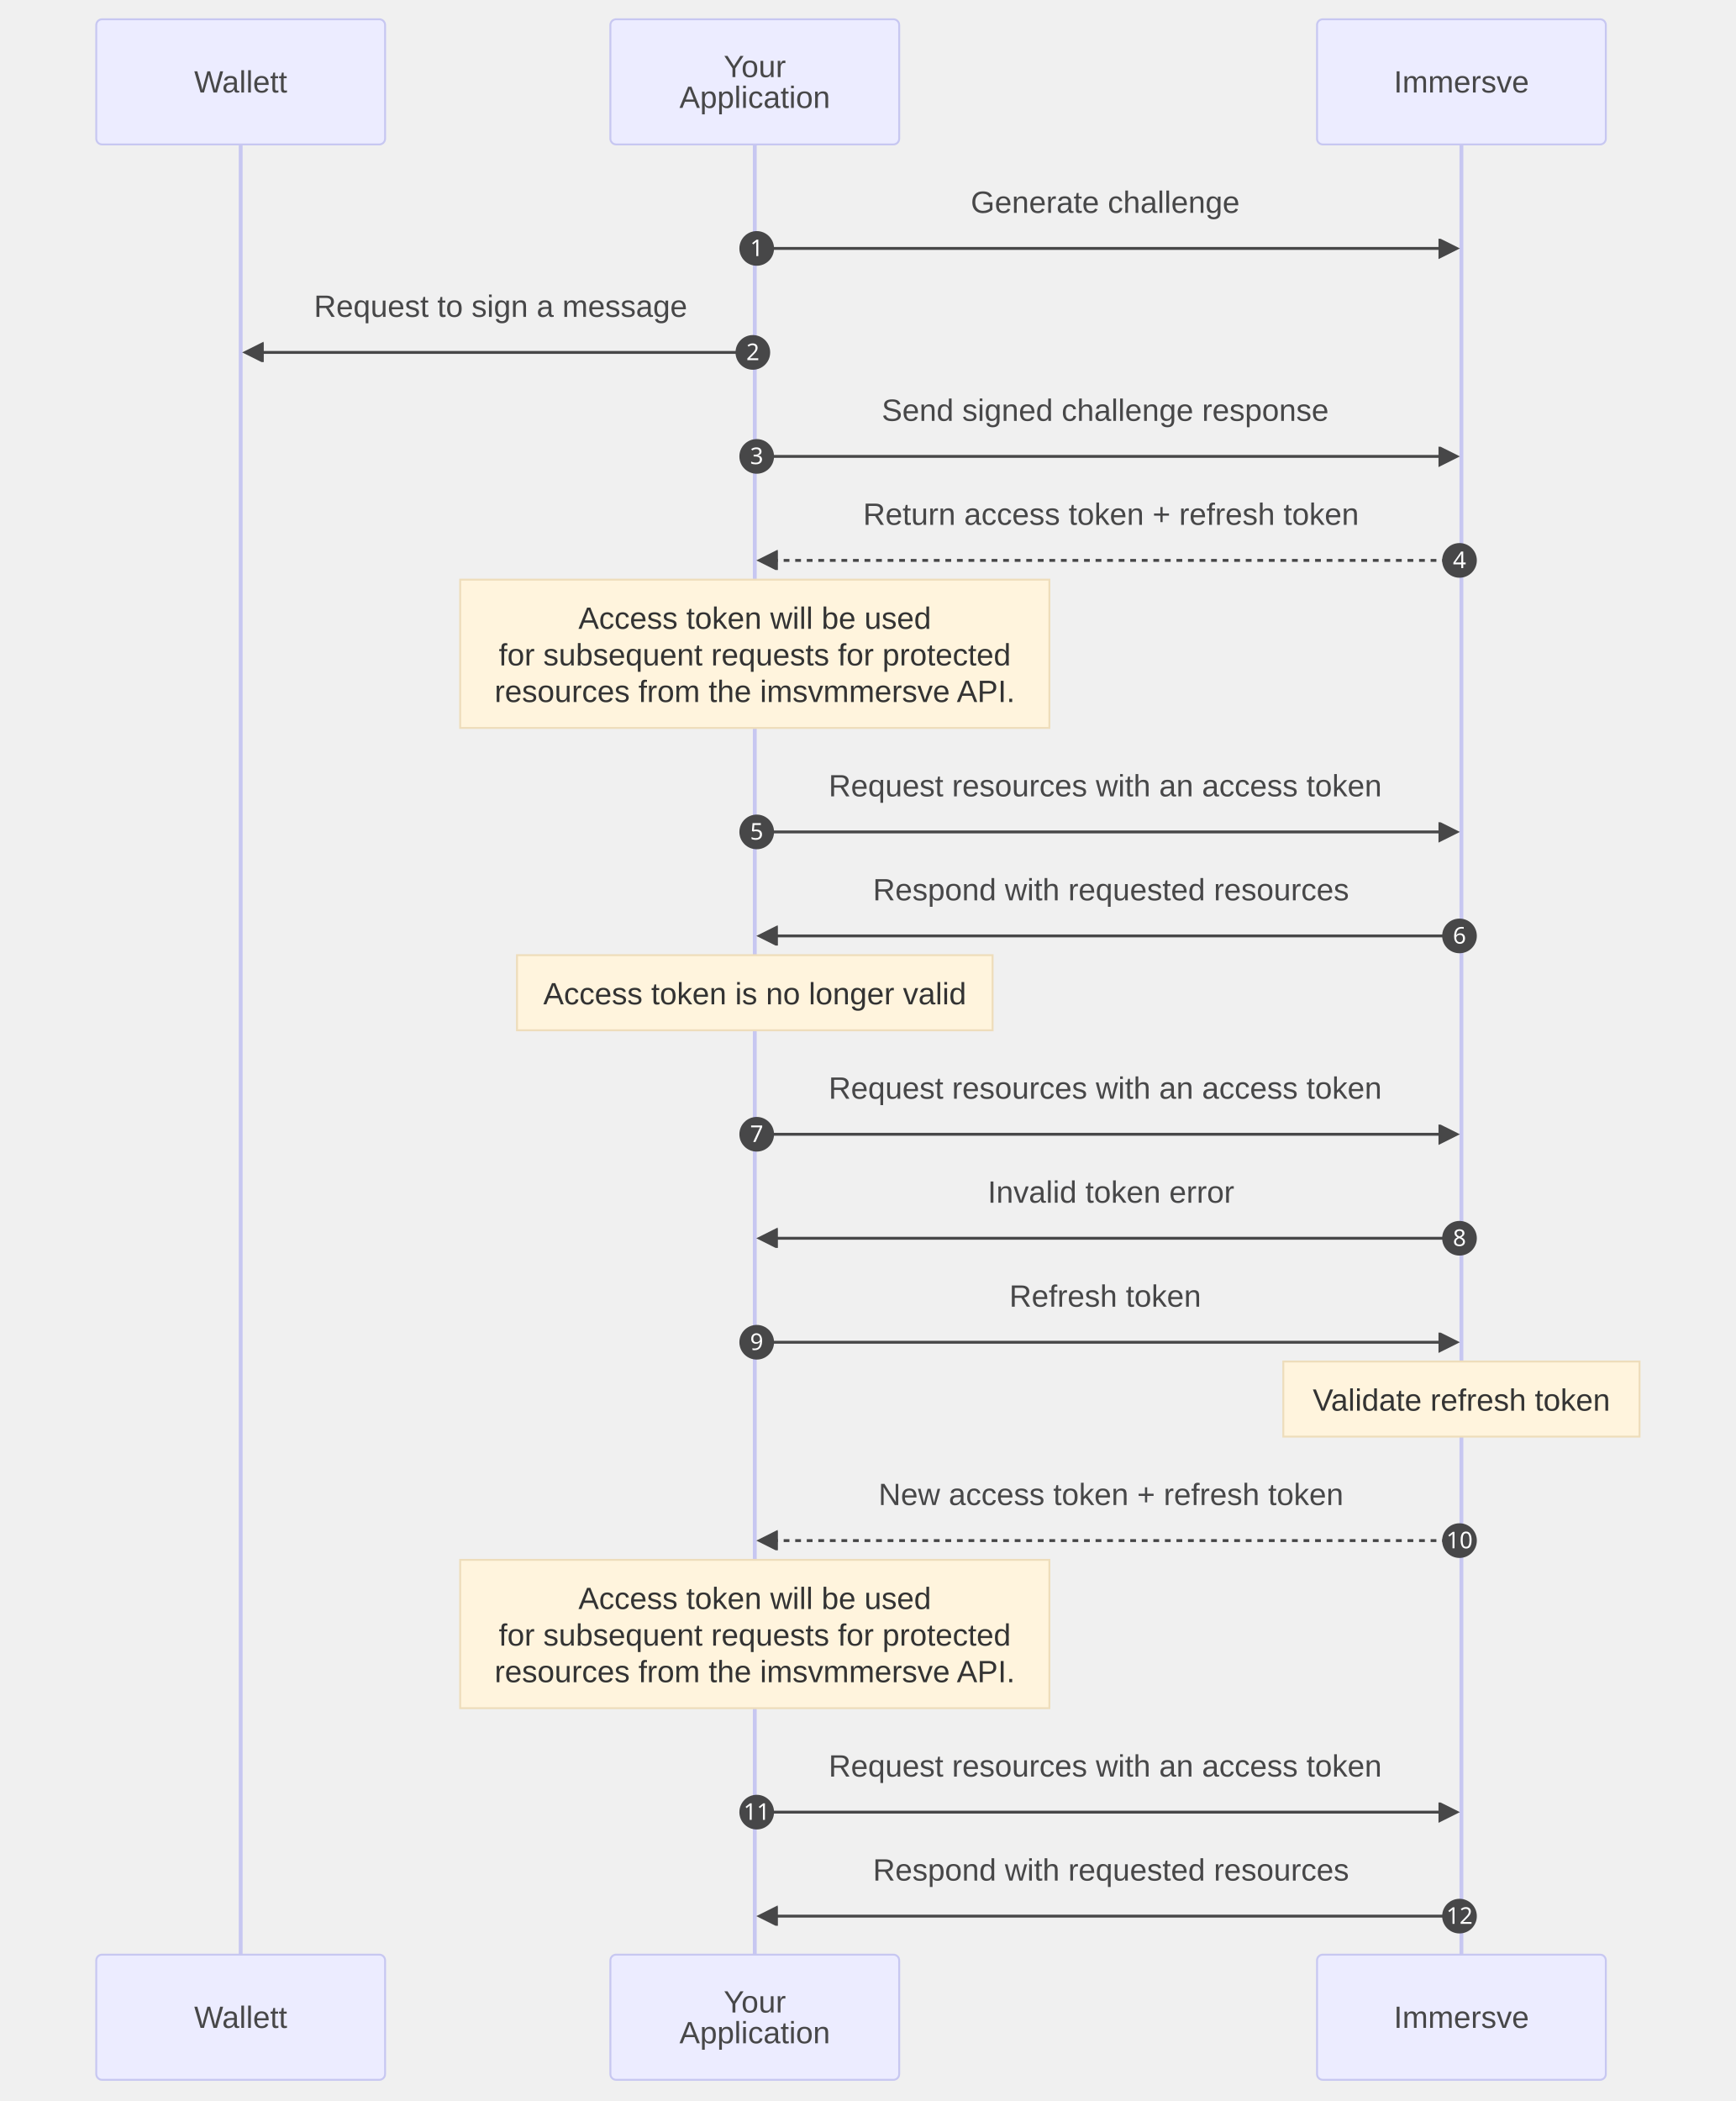
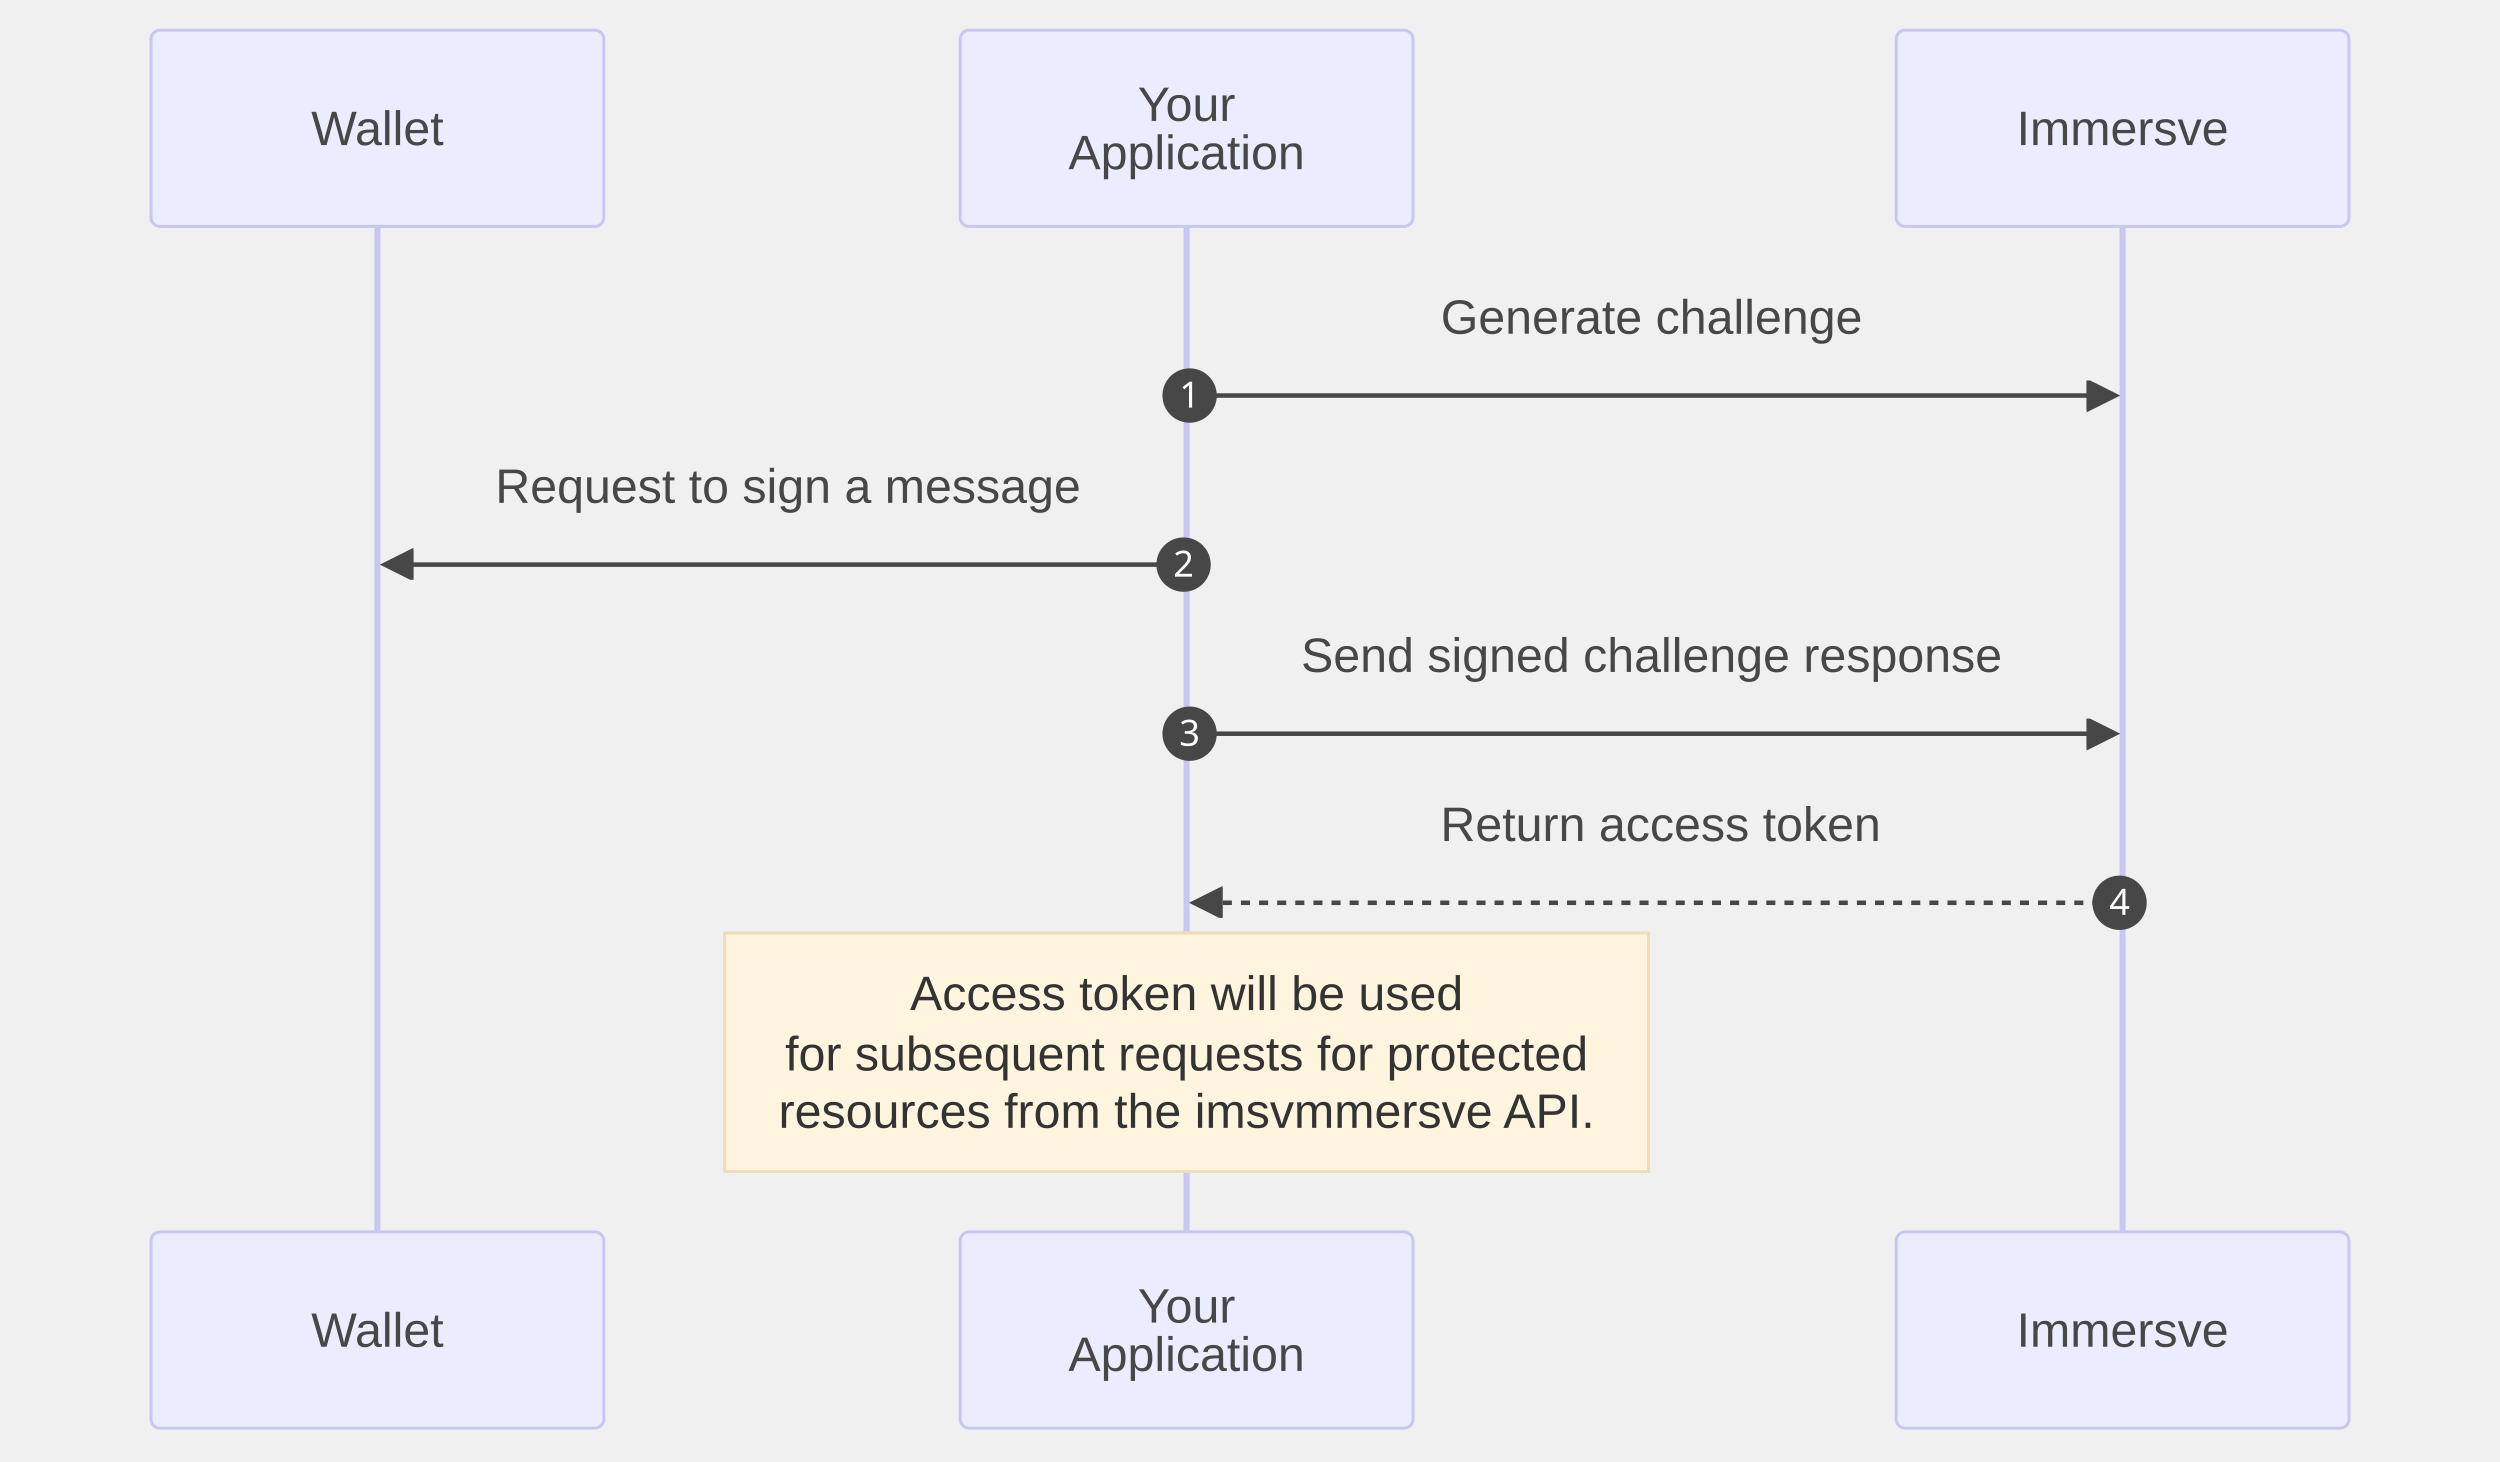
- <svg xmlns="http://www.w3.org/2000/svg" viewBox="-50 -10 901.5 1091" style="max-width: 901.5px;" width="100%" id="mermaid-svg">
+ <svg xmlns="http://www.w3.org/2000/svg" viewBox="-50 -10 828 484" style="max-width: 828px;" width="100%" id="mermaid-svg">
  <g>
-     <rect class="actor actor-bottom" ry="3" rx="3" height="65" width="150" stroke="#666" fill="#eaeaea" y="1005" x="634" />
-     <text style="text-anchor: middle; font-size: 16px; font-weight: 400;" class="actor" alignment-baseline="central" dominant-baseline="central" y="1037.5" x="709">
-       <tspan dy="0" x="709">Immersve</tspan>
+     <rect class="actor" ry="3" rx="3" height="65" width="150" stroke="#666" fill="#eaeaea" y="398" x="578" />
+     <text class="actor" alignment-baseline="central" dominant-baseline="central" style="text-anchor: middle; font-size: 16px; font-weight: 400;" y="430.5" x="653">
+       <tspan dy="0" x="653">Immersve</tspan>
    </text>
  </g>
  <g>
-     <rect class="actor actor-bottom" ry="3" rx="3" height="65" width="150" stroke="#666" fill="#eaeaea" y="1005" x="267" />
-     <text style="text-anchor: middle; font-size: 16px; font-weight: 400;" class="actor" alignment-baseline="central" dominant-baseline="central" y="1037.5" x="342">
-       <tspan dy="-8" x="342">Your</tspan>
+     <rect class="actor" ry="3" rx="3" height="65" width="150" stroke="#666" fill="#eaeaea" y="398" x="268" />
+     <text class="actor" alignment-baseline="central" dominant-baseline="central" style="text-anchor: middle; font-size: 16px; font-weight: 400;" y="430.5" x="343">
+       <tspan dy="-8" x="343">Your</tspan>
    </text>
-     <text style="text-anchor: middle; font-size: 16px; font-weight: 400;" class="actor" alignment-baseline="central" dominant-baseline="central" y="1037.5" x="342">
-       <tspan dy="8" x="342">Application</tspan>
+     <text class="actor" alignment-baseline="central" dominant-baseline="central" style="text-anchor: middle; font-size: 16px; font-weight: 400;" y="430.5" x="343">
+       <tspan dy="8" x="343">Application</tspan>
    </text>
  </g>
  <g>
-     <rect class="actor actor-bottom" ry="3" rx="3" height="65" width="150" stroke="#666" fill="#eaeaea" y="1005" x="0" />
-     <text style="text-anchor: middle; font-size: 16px; font-weight: 400;" class="actor" alignment-baseline="central" dominant-baseline="central" y="1037.5" x="75">
-       <tspan dy="0" x="75">Wallett</tspan>
+     <rect class="actor" ry="3" rx="3" height="65" width="150" stroke="#666" fill="#eaeaea" y="398" x="0" />
+     <text class="actor" alignment-baseline="central" dominant-baseline="central" style="text-anchor: middle; font-size: 16px; font-weight: 400;" y="430.5" x="75">
+       <tspan dy="0" x="75">Wallet</tspan>
    </text>
  </g>
  <g>
-     <line stroke="#999" stroke-width="0.5px" class="200" y2="1005" x2="709" y1="5" x1="709" id="actor20" />
-     <g id="root-20">
-       <rect class="actor actor-top" ry="3" rx="3" height="65" width="150" stroke="#666" fill="#eaeaea" y="0" x="634" />
-       <text style="text-anchor: middle; font-size: 16px; font-weight: 400;" class="actor" alignment-baseline="central" dominant-baseline="central" y="32.5" x="709">
-         <tspan dy="0" x="709">Immersve</tspan>
+     <line stroke="#999" stroke-width="0.5px" class="200" y2="398" x2="653" y1="5" x1="653" id="actor186" />
+     <g id="root-186">
+       <rect class="actor" ry="3" rx="3" height="65" width="150" stroke="#666" fill="#eaeaea" y="0" x="578" />
+       <text class="actor" alignment-baseline="central" dominant-baseline="central" style="text-anchor: middle; font-size: 16px; font-weight: 400;" y="32.5" x="653">
+         <tspan dy="0" x="653">Immersve</tspan>
      </text>
    </g>
  </g>
  <g>
-     <line stroke="#999" stroke-width="0.5px" class="200" y2="1005" x2="342" y1="5" x1="342" id="actor19" />
-     <g id="root-19">
-       <rect class="actor actor-top" ry="3" rx="3" height="65" width="150" stroke="#666" fill="#eaeaea" y="0" x="267" />
-       <text style="text-anchor: middle; font-size: 16px; font-weight: 400;" class="actor" alignment-baseline="central" dominant-baseline="central" y="32.5" x="342">
-         <tspan dy="-8" x="342">Your</tspan>
+     <line stroke="#999" stroke-width="0.5px" class="200" y2="398" x2="343" y1="5" x1="343" id="actor185" />
+     <g id="root-185">
+       <rect class="actor" ry="3" rx="3" height="65" width="150" stroke="#666" fill="#eaeaea" y="0" x="268" />
+       <text class="actor" alignment-baseline="central" dominant-baseline="central" style="text-anchor: middle; font-size: 16px; font-weight: 400;" y="32.5" x="343">
+         <tspan dy="-8" x="343">Your</tspan>
      </text>
-       <text style="text-anchor: middle; font-size: 16px; font-weight: 400;" class="actor" alignment-baseline="central" dominant-baseline="central" y="32.5" x="342">
-         <tspan dy="8" x="342">Application</tspan>
+       <text class="actor" alignment-baseline="central" dominant-baseline="central" style="text-anchor: middle; font-size: 16px; font-weight: 400;" y="32.5" x="343">
+         <tspan dy="8" x="343">Application</tspan>
      </text>
    </g>
  </g>
  <g>
-     <line stroke="#999" stroke-width="0.5px" class="200" y2="1005" x2="75" y1="5" x1="75" id="actor18" />
-     <g id="root-18">
-       <rect class="actor actor-top" ry="3" rx="3" height="65" width="150" stroke="#666" fill="#eaeaea" y="0" x="0" />
-       <text style="text-anchor: middle; font-size: 16px; font-weight: 400;" class="actor" alignment-baseline="central" dominant-baseline="central" y="32.5" x="75">
-         <tspan dy="0" x="75">Wallett</tspan>
+     <line stroke="#999" stroke-width="0.5px" class="200" y2="398" x2="75" y1="5" x1="75" id="actor184" />
+     <g id="root-184">
+       <rect class="actor" ry="3" rx="3" height="65" width="150" stroke="#666" fill="#eaeaea" y="0" x="0" />
+       <text class="actor" alignment-baseline="central" dominant-baseline="central" style="text-anchor: middle; font-size: 16px; font-weight: 400;" y="32.5" x="75">
+         <tspan dy="0" x="75">Wallet</tspan>
      </text>
    </g>
  </g>
  <style>#mermaid-svg{font-family:"trebuchet ms",verdana,arial,sans-serif;font-size:16px;fill:#474748;}#mermaid-svg .error-icon{fill:hsl(60, 100%, 100%);}#mermaid-svg .error-text{fill:#000000;stroke:#000000;}#mermaid-svg .edge-thickness-normal{stroke-width:2px;}#mermaid-svg .edge-thickness-thick{stroke-width:3.5px;}#mermaid-svg .edge-pattern-solid{stroke-dasharray:0;}#mermaid-svg .edge-pattern-dashed{stroke-dasharray:3;}#mermaid-svg .edge-pattern-dotted{stroke-dasharray:2;}#mermaid-svg .marker{fill:#474748;stroke:#474748;}#mermaid-svg .marker.cross{stroke:#474748;}#mermaid-svg svg{font-family:"trebuchet ms",verdana,arial,sans-serif;font-size:16px;}#mermaid-svg .actor{stroke:hsl(240, 60%, 86.275%);fill:#ececff;}#mermaid-svg text.actor&gt;tspan{fill:#474748;stroke:none;}#mermaid-svg .actor-line{stroke:grey;}#mermaid-svg .messageLine0{stroke-width:1.5;stroke-dasharray:none;stroke:#474748;}#mermaid-svg .messageLine1{stroke-width:1.5;stroke-dasharray:2,2;stroke:#474748;}#mermaid-svg #arrowhead path{fill:#474748;stroke:#474748;}#mermaid-svg .sequenceNumber{fill:#fff;}#mermaid-svg #sequencenumber{fill:#474748;}#mermaid-svg #crosshead path{fill:#474748;stroke:#474748;}#mermaid-svg .messageText{fill:#474748;stroke:none;}#mermaid-svg .labelBox{stroke:hsl(240, 60%, 86.275%);fill:#ececff;}#mermaid-svg .labelText,#mermaid-svg .labelText&gt;tspan{fill:#474748;stroke:none;}#mermaid-svg .loopText,#mermaid-svg .loopText&gt;tspan{fill:#474748;stroke:none;}#mermaid-svg .loopLine{stroke-width:2px;stroke-dasharray:2,2;stroke:hsl(240, 60%, 86.275%);fill:hsl(240, 60%, 86.275%);}#mermaid-svg .note{stroke:hsl(40.588, 60%, 83.333%);fill:#fff4dd;}#mermaid-svg .noteText,#mermaid-svg .noteText&gt;tspan{fill:#333;stroke:none;}#mermaid-svg .activation0{fill:#eee;stroke:hsl(0, 0%, 83.333%);}#mermaid-svg .activation1{fill:#eee;stroke:hsl(0, 0%, 83.333%);}#mermaid-svg .activation2{fill:#eee;stroke:hsl(0, 0%, 83.333%);}#mermaid-svg .actorPopupMenu{position:absolute;}#mermaid-svg .actorPopupMenuPanel{position:absolute;fill:#ececff;box-shadow:0px 8px 16px 0px rgba(0,0,0,0.2);filter:drop-shadow(3px 5px 2px rgb(0 0 0 / 0.4));}#mermaid-svg .actor-man line{stroke:hsl(240, 60%, 86.275%);fill:#ececff;}#mermaid-svg .actor-man circle,#mermaid-svg line{stroke:hsl(240, 60%, 86.275%);fill:#ececff;stroke-width:2px;}#mermaid-svg :root{--mermaid-font-family:"trebuchet ms",verdana,arial,sans-serif;}</style>
  <g />
  <defs>
    <symbol height="24" width="24" id="computer">
      <path d="M2 2v13h20v-13h-20zm18 11h-16v-9h16v9zm-10.228 6l.466-1h3.524l.467 1h-4.457zm14.228 3h-24l2-6h2.104l-1.33 4h18.45l-1.297-4h2.073l2 6zm-5-10h-14v-7h14v7z" transform="scale(.5)" />
    </symbol>
  </defs>
  <defs>
    <symbol clip-rule="evenodd" fill-rule="evenodd" id="database">
      <path d="M12.258.001l.256.004.255.005.253.008.251.01.249.012.247.015.246.016.242.019.241.02.239.023.236.024.233.027.231.028.229.031.225.032.223.034.22.036.217.038.214.04.211.041.208.043.205.045.201.046.198.048.194.05.191.051.187.053.183.054.18.056.175.057.172.059.168.06.163.061.16.063.155.064.15.066.074.033.073.033.071.034.07.034.069.035.068.035.067.035.066.035.064.036.064.036.062.036.06.036.06.037.058.037.058.037.055.038.055.038.053.038.052.038.051.039.05.039.048.039.047.039.045.04.044.04.043.04.041.04.04.041.039.041.037.041.036.041.034.041.033.042.032.042.03.042.029.042.027.042.026.043.024.043.023.043.021.043.02.043.018.044.017.043.015.044.013.044.012.044.011.045.009.044.007.045.006.045.004.045.002.045.001.045v17l-.001.045-.002.045-.004.045-.006.045-.007.045-.009.044-.011.045-.012.044-.013.044-.015.044-.017.043-.018.044-.02.043-.021.043-.023.043-.024.043-.026.043-.027.042-.029.042-.03.042-.032.042-.033.042-.034.041-.036.041-.037.041-.039.041-.04.041-.041.04-.043.04-.044.04-.045.04-.047.039-.048.039-.05.039-.051.039-.052.038-.053.038-.055.038-.055.038-.058.037-.058.037-.06.037-.06.036-.062.036-.064.036-.064.036-.066.035-.067.035-.068.035-.069.035-.07.034-.071.034-.073.033-.074.033-.15.066-.155.064-.16.063-.163.061-.168.06-.172.059-.175.057-.18.056-.183.054-.187.053-.191.051-.194.05-.198.048-.201.046-.205.045-.208.043-.211.041-.214.04-.217.038-.22.036-.223.034-.225.032-.229.031-.231.028-.233.027-.236.024-.239.023-.241.02-.242.019-.246.016-.247.015-.249.012-.251.01-.253.008-.255.005-.256.004-.258.001-.258-.001-.256-.004-.255-.005-.253-.008-.251-.01-.249-.012-.247-.015-.245-.016-.243-.019-.241-.02-.238-.023-.236-.024-.234-.027-.231-.028-.228-.031-.226-.032-.223-.034-.22-.036-.217-.038-.214-.04-.211-.041-.208-.043-.204-.045-.201-.046-.198-.048-.195-.05-.19-.051-.187-.053-.184-.054-.179-.056-.176-.057-.172-.059-.167-.06-.164-.061-.159-.063-.155-.064-.151-.066-.074-.033-.072-.033-.072-.034-.07-.034-.069-.035-.068-.035-.067-.035-.066-.035-.064-.036-.063-.036-.062-.036-.061-.036-.06-.037-.058-.037-.057-.037-.056-.038-.055-.038-.053-.038-.052-.038-.051-.039-.049-.039-.049-.039-.046-.039-.046-.04-.044-.04-.043-.04-.041-.04-.04-.041-.039-.041-.037-.041-.036-.041-.034-.041-.033-.042-.032-.042-.03-.042-.029-.042-.027-.042-.026-.043-.024-.043-.023-.043-.021-.043-.02-.043-.018-.044-.017-.043-.015-.044-.013-.044-.012-.044-.011-.045-.009-.044-.007-.045-.006-.045-.004-.045-.002-.045-.001-.045v-17l.001-.045.002-.045.004-.045.006-.045.007-.045.009-.044.011-.045.012-.044.013-.044.015-.044.017-.043.018-.044.02-.043.021-.043.023-.043.024-.043.026-.043.027-.042.029-.042.03-.042.032-.042.033-.042.034-.041.036-.041.037-.041.039-.041.04-.041.041-.04.043-.04.044-.04.046-.04.046-.039.049-.039.049-.039.051-.039.052-.038.053-.038.055-.038.056-.038.057-.037.058-.037.06-.037.061-.036.062-.036.063-.036.064-.036.066-.035.067-.035.068-.035.069-.035.07-.034.072-.034.072-.033.074-.033.151-.066.155-.064.159-.063.164-.061.167-.06.172-.059.176-.057.179-.056.184-.054.187-.053.19-.051.195-.05.198-.048.201-.046.204-.045.208-.043.211-.041.214-.04.217-.038.22-.036.223-.034.226-.032.228-.031.231-.028.234-.027.236-.024.238-.023.241-.02.243-.019.245-.016.247-.015.249-.012.251-.01.253-.008.255-.005.256-.004.258-.001.258.001zm-9.258 20.499v.01l.001.021.003.021.004.022.005.021.006.022.007.022.009.023.01.022.011.023.012.023.013.023.015.023.016.024.017.023.018.024.019.024.021.024.022.025.023.024.024.025.052.049.056.05.061.051.066.051.07.051.075.051.079.052.084.052.088.052.092.052.097.052.102.051.105.052.11.052.114.051.119.051.123.051.127.05.131.05.135.05.139.048.144.049.147.047.152.047.155.047.16.045.163.045.167.043.171.043.176.041.178.041.183.039.187.039.19.037.194.035.197.035.202.033.204.031.209.03.212.029.216.027.219.025.222.024.226.021.23.02.233.018.236.016.24.015.243.012.246.01.249.008.253.005.256.004.259.001.26-.001.257-.004.254-.005.25-.008.247-.011.244-.012.241-.014.237-.016.233-.018.231-.021.226-.021.224-.024.22-.026.216-.027.212-.028.21-.031.205-.031.202-.034.198-.034.194-.036.191-.037.187-.039.183-.04.179-.04.175-.042.172-.043.168-.044.163-.045.16-.046.155-.046.152-.047.148-.048.143-.049.139-.049.136-.05.131-.05.126-.05.123-.051.118-.052.114-.051.11-.052.106-.052.101-.052.096-.052.092-.052.088-.053.083-.051.079-.052.074-.052.07-.051.065-.051.06-.051.056-.05.051-.05.023-.024.023-.025.021-.024.02-.024.019-.024.018-.024.017-.024.015-.023.014-.024.013-.023.012-.023.01-.023.01-.022.008-.022.006-.022.006-.022.004-.022.004-.021.001-.021.001-.021v-4.127l-.077.055-.08.053-.083.054-.085.053-.087.052-.09.052-.093.051-.095.05-.097.05-.1.049-.102.049-.105.048-.106.047-.109.047-.111.046-.114.045-.115.045-.118.044-.12.043-.122.042-.124.042-.126.041-.128.04-.13.04-.132.038-.134.038-.135.037-.138.037-.139.035-.142.035-.143.034-.144.033-.147.032-.148.031-.15.03-.151.03-.153.029-.154.027-.156.027-.158.026-.159.025-.161.024-.162.023-.163.022-.165.021-.166.02-.167.019-.169.018-.169.017-.171.016-.173.015-.173.014-.175.013-.175.012-.177.011-.178.01-.179.008-.179.008-.181.006-.182.005-.182.004-.184.003-.184.002h-.37l-.184-.002-.184-.003-.182-.004-.182-.005-.181-.006-.179-.008-.179-.008-.178-.01-.176-.011-.176-.012-.175-.013-.173-.014-.172-.015-.171-.016-.17-.017-.169-.018-.167-.019-.166-.02-.165-.021-.163-.022-.162-.023-.161-.024-.159-.025-.157-.026-.156-.027-.155-.027-.153-.029-.151-.03-.15-.03-.148-.031-.146-.032-.145-.033-.143-.034-.141-.035-.14-.035-.137-.037-.136-.037-.134-.038-.132-.038-.13-.04-.128-.04-.126-.041-.124-.042-.122-.042-.12-.044-.117-.043-.116-.045-.113-.045-.112-.046-.109-.047-.106-.047-.105-.048-.102-.049-.1-.049-.097-.05-.095-.05-.093-.052-.09-.051-.087-.052-.085-.053-.083-.054-.08-.054-.077-.054v4.127zm0-5.654v.011l.001.021.003.021.004.021.005.022.006.022.007.022.009.022.01.022.011.023.012.023.013.023.015.024.016.023.017.024.018.024.019.024.021.024.022.024.023.025.024.024.052.05.056.05.061.05.066.051.07.051.075.052.079.051.084.052.088.052.092.052.097.052.102.052.105.052.11.051.114.051.119.052.123.05.127.051.131.05.135.049.139.049.144.048.147.048.152.047.155.046.16.045.163.045.167.044.171.042.176.042.178.04.183.04.187.038.19.037.194.036.197.034.202.033.204.032.209.03.212.028.216.027.219.025.222.024.226.022.23.02.233.018.236.016.24.014.243.012.246.01.249.008.253.006.256.003.259.001.26-.001.257-.003.254-.006.25-.008.247-.01.244-.012.241-.015.237-.016.233-.018.231-.02.226-.022.224-.024.22-.025.216-.027.212-.029.21-.03.205-.032.202-.033.198-.035.194-.036.191-.037.187-.039.183-.039.179-.041.175-.042.172-.043.168-.044.163-.045.16-.045.155-.047.152-.047.148-.048.143-.048.139-.05.136-.049.131-.05.126-.051.123-.051.118-.051.114-.052.11-.052.106-.052.101-.052.096-.052.092-.052.088-.052.083-.052.079-.052.074-.051.07-.052.065-.051.06-.05.056-.051.051-.049.023-.025.023-.024.021-.025.02-.024.019-.024.018-.024.017-.024.015-.023.014-.023.013-.024.012-.022.01-.023.01-.023.008-.022.006-.022.006-.022.004-.021.004-.022.001-.021.001-.021v-4.139l-.077.054-.08.054-.083.054-.085.052-.087.053-.09.051-.093.051-.095.051-.097.05-.1.049-.102.049-.105.048-.106.047-.109.047-.111.046-.114.045-.115.044-.118.044-.12.044-.122.042-.124.042-.126.041-.128.04-.13.039-.132.039-.134.038-.135.037-.138.036-.139.036-.142.035-.143.033-.144.033-.147.033-.148.031-.15.03-.151.03-.153.028-.154.028-.156.027-.158.026-.159.025-.161.024-.162.023-.163.022-.165.021-.166.02-.167.019-.169.018-.169.017-.171.016-.173.015-.173.014-.175.013-.175.012-.177.011-.178.009-.179.009-.179.007-.181.007-.182.005-.182.004-.184.003-.184.002h-.37l-.184-.002-.184-.003-.182-.004-.182-.005-.181-.007-.179-.007-.179-.009-.178-.009-.176-.011-.176-.012-.175-.013-.173-.014-.172-.015-.171-.016-.17-.017-.169-.018-.167-.019-.166-.02-.165-.021-.163-.022-.162-.023-.161-.024-.159-.025-.157-.026-.156-.027-.155-.028-.153-.028-.151-.03-.15-.03-.148-.031-.146-.033-.145-.033-.143-.033-.141-.035-.14-.036-.137-.036-.136-.037-.134-.038-.132-.039-.13-.039-.128-.04-.126-.041-.124-.042-.122-.043-.12-.043-.117-.044-.116-.044-.113-.046-.112-.046-.109-.046-.106-.047-.105-.048-.102-.049-.1-.049-.097-.05-.095-.051-.093-.051-.09-.051-.087-.053-.085-.052-.083-.054-.08-.054-.077-.054v4.139zm0-5.666v.011l.001.02.003.022.004.021.005.022.006.021.007.022.009.023.01.022.011.023.012.023.013.023.015.023.016.024.017.024.018.023.019.024.021.025.022.024.023.024.024.025.052.05.056.05.061.05.066.051.07.051.075.052.079.051.084.052.088.052.092.052.097.052.102.052.105.051.11.052.114.051.119.051.123.051.127.05.131.05.135.05.139.049.144.048.147.048.152.047.155.046.16.045.163.045.167.043.171.043.176.042.178.04.183.04.187.038.19.037.194.036.197.034.202.033.204.032.209.03.212.028.216.027.219.025.222.024.226.021.23.02.233.018.236.017.24.014.243.012.246.01.249.008.253.006.256.003.259.001.26-.001.257-.003.254-.006.25-.008.247-.01.244-.013.241-.014.237-.016.233-.018.231-.02.226-.022.224-.024.22-.025.216-.027.212-.029.21-.03.205-.032.202-.033.198-.035.194-.036.191-.037.187-.039.183-.039.179-.041.175-.042.172-.043.168-.044.163-.045.16-.045.155-.047.152-.047.148-.048.143-.049.139-.049.136-.049.131-.051.126-.05.123-.051.118-.052.114-.051.11-.052.106-.052.101-.052.096-.052.092-.052.088-.052.083-.052.079-.052.074-.052.07-.051.065-.051.06-.051.056-.05.051-.049.023-.025.023-.025.021-.024.02-.024.019-.024.018-.024.017-.024.015-.023.014-.024.013-.023.012-.023.01-.022.01-.023.008-.022.006-.022.006-.022.004-.022.004-.021.001-.021.001-.021v-4.153l-.077.054-.08.054-.083.053-.085.053-.087.053-.09.051-.093.051-.095.051-.097.05-.1.049-.102.048-.105.048-.106.048-.109.046-.111.046-.114.046-.115.044-.118.044-.12.043-.122.043-.124.042-.126.041-.128.04-.13.039-.132.039-.134.038-.135.037-.138.036-.139.036-.142.034-.143.034-.144.033-.147.032-.148.032-.15.03-.151.03-.153.028-.154.028-.156.027-.158.026-.159.024-.161.024-.162.023-.163.023-.165.021-.166.02-.167.019-.169.018-.169.017-.171.016-.173.015-.173.014-.175.013-.175.012-.177.01-.178.01-.179.009-.179.007-.181.006-.182.006-.182.004-.184.003-.184.001-.185.001-.185-.001-.184-.001-.184-.003-.182-.004-.182-.006-.181-.006-.179-.007-.179-.009-.178-.01-.176-.01-.176-.012-.175-.013-.173-.014-.172-.015-.171-.016-.17-.017-.169-.018-.167-.019-.166-.02-.165-.021-.163-.023-.162-.023-.161-.024-.159-.024-.157-.026-.156-.027-.155-.028-.153-.028-.151-.03-.15-.03-.148-.032-.146-.032-.145-.033-.143-.034-.141-.034-.14-.036-.137-.036-.136-.037-.134-.038-.132-.039-.13-.039-.128-.041-.126-.041-.124-.041-.122-.043-.12-.043-.117-.044-.116-.044-.113-.046-.112-.046-.109-.046-.106-.048-.105-.048-.102-.048-.1-.05-.097-.049-.095-.051-.093-.051-.09-.052-.087-.052-.085-.053-.083-.053-.08-.054-.077-.054v4.153zm8.74-8.179l-.257.004-.254.005-.25.008-.247.011-.244.012-.241.014-.237.016-.233.018-.231.021-.226.022-.224.023-.22.026-.216.027-.212.028-.21.031-.205.032-.202.033-.198.034-.194.036-.191.038-.187.038-.183.04-.179.041-.175.042-.172.043-.168.043-.163.045-.16.046-.155.046-.152.048-.148.048-.143.048-.139.049-.136.05-.131.05-.126.051-.123.051-.118.051-.114.052-.11.052-.106.052-.101.052-.096.052-.092.052-.088.052-.083.052-.079.052-.074.051-.07.052-.065.051-.06.05-.056.05-.051.05-.023.025-.023.024-.021.024-.02.025-.019.024-.018.024-.017.023-.015.024-.014.023-.013.023-.012.023-.01.023-.01.022-.008.022-.006.023-.006.021-.004.022-.004.021-.001.021-.001.021.001.021.001.021.004.021.004.022.006.021.006.023.008.022.01.022.01.023.012.023.013.023.014.023.015.024.017.023.018.024.019.024.02.025.021.024.023.024.023.025.051.05.056.05.06.05.065.051.07.052.074.051.079.052.083.052.088.052.092.052.096.052.101.052.106.052.11.052.114.052.118.051.123.051.126.051.131.05.136.05.139.049.143.048.148.048.152.048.155.046.16.046.163.045.168.043.172.043.175.042.179.041.183.04.187.038.191.038.194.036.198.034.202.033.205.032.21.031.212.028.216.027.22.026.224.023.226.022.231.021.233.018.237.016.241.014.244.012.247.011.25.008.254.005.257.004.26.001.26-.001.257-.004.254-.005.25-.008.247-.011.244-.012.241-.014.237-.016.233-.018.231-.021.226-.022.224-.023.22-.026.216-.027.212-.028.21-.031.205-.032.202-.033.198-.034.194-.036.191-.038.187-.038.183-.04.179-.041.175-.042.172-.043.168-.043.163-.045.16-.046.155-.046.152-.048.148-.048.143-.048.139-.049.136-.05.131-.05.126-.051.123-.051.118-.051.114-.052.11-.052.106-.052.101-.052.096-.052.092-.052.088-.052.083-.052.079-.052.074-.051.07-.052.065-.051.06-.05.056-.05.051-.05.023-.025.023-.024.021-.024.02-.025.019-.024.018-.024.017-.023.015-.024.014-.023.013-.023.012-.023.01-.023.01-.022.008-.022.006-.023.006-.021.004-.022.004-.021.001-.021.001-.021-.001-.021-.001-.021-.004-.021-.004-.022-.006-.021-.006-.023-.008-.022-.01-.022-.01-.023-.012-.023-.013-.023-.014-.023-.015-.024-.017-.023-.018-.024-.019-.024-.02-.025-.021-.024-.023-.024-.023-.025-.051-.05-.056-.05-.06-.05-.065-.051-.07-.052-.074-.051-.079-.052-.083-.052-.088-.052-.092-.052-.096-.052-.101-.052-.106-.052-.11-.052-.114-.052-.118-.051-.123-.051-.126-.051-.131-.05-.136-.05-.139-.049-.143-.048-.148-.048-.152-.048-.155-.046-.16-.046-.163-.045-.168-.043-.172-.043-.175-.042-.179-.041-.183-.04-.187-.038-.191-.038-.194-.036-.198-.034-.202-.033-.205-.032-.21-.031-.212-.028-.216-.027-.22-.026-.224-.023-.226-.022-.231-.021-.233-.018-.237-.016-.241-.014-.244-.012-.247-.011-.25-.008-.254-.005-.257-.004-.26-.001-.26.001z" transform="scale(.5)" />
    </symbol>
  </defs>
  <defs>
    <symbol height="24" width="24" id="clock">
      <path d="M12 2c5.514 0 10 4.486 10 10s-4.486 10-10 10-10-4.486-10-10 4.486-10 10-10zm0-2c-6.627 0-12 5.373-12 12s5.373 12 12 12 12-5.373 12-12-5.373-12-12-12zm5.848 12.459c.202.038.202.333.001.372-1.907.361-6.045 1.111-6.547 1.111-.719 0-1.301-.582-1.301-1.301 0-.512.77-5.447 1.125-7.445.034-.192.312-.181.343.014l.985 6.238 5.394 1.011z" transform="scale(.5)" />
    </symbol>
  </defs>
  <defs>
    <marker orient="auto" markerHeight="12" markerWidth="12" markerUnits="userSpaceOnUse" refY="5" refX="7.9" id="arrowhead">
      <path d="M 0 0 L 10 5 L 0 10 z" />
    </marker>
  </defs>
  <defs>
    <marker refY="4.5" refX="4" orient="auto" markerHeight="8" markerWidth="15" id="crosshead">
-       <path style="stroke-dasharray: 0, 0;" d="M 1,2 L 6,7 M 6,2 L 1,7" stroke-width="1pt" stroke="#000000" fill="none" />
+       <path d="M 1,2 L 6,7 M 6,2 L 1,7" stroke-width="1pt" style="stroke-dasharray: 0px, 0px;" stroke="#000000" fill="none" />
    </marker>
  </defs>
  <defs>
    <marker orient="auto" markerHeight="28" markerWidth="20" refY="7" refX="15.5" id="filled-head">
      <path d="M 18,7 L9,13 L14,7 L9,1 Z" />
    </marker>
  </defs>
  <defs>
    <marker orient="auto" markerHeight="40" markerWidth="60" refY="15" refX="15" id="sequencenumber">
      <circle r="6" cy="15" cx="15" />
    </marker>
  </defs>
  <g>
-     <rect class="note" ry="0" rx="0" height="77" width="306" stroke="#666" fill="#EDF2AE" y="291" x="189" />
-     <text style="font-size: 16px; font-weight: 400;" dy="1em" class="noteText" alignment-baseline="middle" dominant-baseline="middle" text-anchor="middle" y="296" x="342">
-       <tspan x="342">Access token will be used</tspan>
+     <rect class="note" ry="0" rx="0" height="79" width="306" stroke="#666" fill="#EDF2AE" y="299" x="190" />
+     <text dy="1em" class="noteText" style="font-size: 16px; font-weight: 400;" alignment-baseline="middle" dominant-baseline="middle" text-anchor="middle" y="304" x="343">
+       <tspan x="343">Access token will be used</tspan>
    </text>
-     <text style="font-size: 16px; font-weight: 400;" dy="1em" class="noteText" alignment-baseline="middle" dominant-baseline="middle" text-anchor="middle" y="315" x="342">
-       <tspan x="342"> for subsequent requests for protected</tspan>
+     <text dy="1em" class="noteText" style="font-size: 16px; font-weight: 400;" alignment-baseline="middle" dominant-baseline="middle" text-anchor="middle" y="324" x="343">
+       <tspan x="343"> for subsequent requests for protected</tspan>
    </text>
-     <text style="font-size: 16px; font-weight: 400;" dy="1em" class="noteText" alignment-baseline="middle" dominant-baseline="middle" text-anchor="middle" y="334" x="342">
-       <tspan x="342"> resources from the imsvmmersve API.</tspan>
+     <text dy="1em" class="noteText" style="font-size: 16px; font-weight: 400;" alignment-baseline="middle" dominant-baseline="middle" text-anchor="middle" y="343" x="343">
+       <tspan x="343"> resources from the imsvmmersve API.</tspan>
    </text>
  </g>
-   <g>
-     <rect class="note" ry="0" rx="0" height="39" width="247" stroke="#666" fill="#EDF2AE" y="486" x="218.5" />
-     <text style="font-size: 16px; font-weight: 400;" dy="1em" class="noteText" alignment-baseline="middle" dominant-baseline="middle" text-anchor="middle" y="491" x="342">
-       <tspan x="342">Access token is no longer valid</tspan>
-     </text>
-   </g>
-   <g>
-     <rect class="note" ry="0" rx="0" height="39" width="185" stroke="#666" fill="#EDF2AE" y="697" x="616.5" />
-     <text style="font-size: 16px; font-weight: 400;" dy="1em" class="noteText" alignment-baseline="middle" dominant-baseline="middle" text-anchor="middle" y="702" x="709">
-       <tspan x="709">Validate refresh token</tspan>
-     </text>
-   </g>
-   <g>
-     <rect class="note" ry="0" rx="0" height="77" width="306" stroke="#666" fill="#EDF2AE" y="800" x="189" />
-     <text style="font-size: 16px; font-weight: 400;" dy="1em" class="noteText" alignment-baseline="middle" dominant-baseline="middle" text-anchor="middle" y="805" x="342">
-       <tspan x="342">Access token will be used</tspan>
-     </text>
-     <text style="font-size: 16px; font-weight: 400;" dy="1em" class="noteText" alignment-baseline="middle" dominant-baseline="middle" text-anchor="middle" y="824" x="342">
-       <tspan x="342"> for subsequent requests for protected</tspan>
-     </text>
-     <text style="font-size: 16px; font-weight: 400;" dy="1em" class="noteText" alignment-baseline="middle" dominant-baseline="middle" text-anchor="middle" y="843" x="342">
-       <tspan x="342"> resources from the imsvmmersve API.</tspan>
-     </text>
-   </g>
-   <text style="font-size: 16px; font-weight: 400;" dy="1em" class="messageText" alignment-baseline="middle" dominant-baseline="middle" text-anchor="middle" y="80" x="524">Generate challenge</text>
-   <line style="fill: none;" marker-start="url(#sequencenumber)" marker-end="url(#arrowhead)" stroke="none" stroke-width="2" class="messageLine0" y2="119" x2="705" y1="119" x1="343" />
-   <text class="sequenceNumber" text-anchor="middle" font-size="12px" font-family="sans-serif" y="123" x="343">1</text>
-   <text style="font-size: 16px; font-weight: 400;" dy="1em" class="messageText" alignment-baseline="middle" dominant-baseline="middle" text-anchor="middle" y="134" x="210">Request to sign a message</text>
-   <line style="fill: none;" marker-start="url(#sequencenumber)" marker-end="url(#arrowhead)" stroke="none" stroke-width="2" class="messageLine0" y2="173" x2="79" y1="173" x1="341" />
-   <text class="sequenceNumber" text-anchor="middle" font-size="12px" font-family="sans-serif" y="177" x="341">2</text>
-   <text style="font-size: 16px; font-weight: 400;" dy="1em" class="messageText" alignment-baseline="middle" dominant-baseline="middle" text-anchor="middle" y="188" x="524">Send signed challenge response</text>
-   <line style="fill: none;" marker-start="url(#sequencenumber)" marker-end="url(#arrowhead)" stroke="none" stroke-width="2" class="messageLine0" y2="227" x2="705" y1="227" x1="343" />
-   <text class="sequenceNumber" text-anchor="middle" font-size="12px" font-family="sans-serif" y="231" x="343">3</text>
-   <text style="font-size: 16px; font-weight: 400;" dy="1em" class="messageText" alignment-baseline="middle" dominant-baseline="middle" text-anchor="middle" y="242" x="527">Return access token + refresh token</text>
-   <line style="stroke-dasharray: 3, 3; fill: none;" marker-start="url(#sequencenumber)" marker-end="url(#arrowhead)" stroke="none" stroke-width="2" class="messageLine1" y2="281" x2="346" y1="281" x1="708" />
-   <text class="sequenceNumber" text-anchor="middle" font-size="12px" font-family="sans-serif" y="285" x="708">4</text>
-   <text style="font-size: 16px; font-weight: 400;" dy="1em" class="messageText" alignment-baseline="middle" dominant-baseline="middle" text-anchor="middle" y="383" x="524">Request resources with an access token</text>
-   <line style="fill: none;" marker-start="url(#sequencenumber)" marker-end="url(#arrowhead)" stroke="none" stroke-width="2" class="messageLine0" y2="422" x2="705" y1="422" x1="343" />
-   <text class="sequenceNumber" text-anchor="middle" font-size="12px" font-family="sans-serif" y="426" x="343">5</text>
-   <text style="font-size: 16px; font-weight: 400;" dy="1em" class="messageText" alignment-baseline="middle" dominant-baseline="middle" text-anchor="middle" y="437" x="527">Respond with requested resources</text>
-   <line style="fill: none;" marker-start="url(#sequencenumber)" marker-end="url(#arrowhead)" stroke="none" stroke-width="2" class="messageLine0" y2="476" x2="346" y1="476" x1="708" />
-   <text class="sequenceNumber" text-anchor="middle" font-size="12px" font-family="sans-serif" y="480" x="708">6</text>
-   <text style="font-size: 16px; font-weight: 400;" dy="1em" class="messageText" alignment-baseline="middle" dominant-baseline="middle" text-anchor="middle" y="540" x="524">Request resources with an access token</text>
-   <line style="fill: none;" marker-start="url(#sequencenumber)" marker-end="url(#arrowhead)" stroke="none" stroke-width="2" class="messageLine0" y2="579" x2="705" y1="579" x1="343" />
-   <text class="sequenceNumber" text-anchor="middle" font-size="12px" font-family="sans-serif" y="583" x="343">7</text>
-   <text style="font-size: 16px; font-weight: 400;" dy="1em" class="messageText" alignment-baseline="middle" dominant-baseline="middle" text-anchor="middle" y="594" x="527">Invalid token error</text>
-   <line style="fill: none;" marker-start="url(#sequencenumber)" marker-end="url(#arrowhead)" stroke="none" stroke-width="2" class="messageLine0" y2="633" x2="346" y1="633" x1="708" />
-   <text class="sequenceNumber" text-anchor="middle" font-size="12px" font-family="sans-serif" y="637" x="708">8</text>
-   <text style="font-size: 16px; font-weight: 400;" dy="1em" class="messageText" alignment-baseline="middle" dominant-baseline="middle" text-anchor="middle" y="648" x="524">Refresh token</text>
-   <line style="fill: none;" marker-start="url(#sequencenumber)" marker-end="url(#arrowhead)" stroke="none" stroke-width="2" class="messageLine0" y2="687" x2="705" y1="687" x1="343" />
-   <text class="sequenceNumber" text-anchor="middle" font-size="12px" font-family="sans-serif" y="691" x="343">9</text>
-   <text style="font-size: 16px; font-weight: 400;" dy="1em" class="messageText" alignment-baseline="middle" dominant-baseline="middle" text-anchor="middle" y="751" x="527">New access token + refresh token</text>
-   <line style="stroke-dasharray: 3, 3; fill: none;" marker-start="url(#sequencenumber)" marker-end="url(#arrowhead)" stroke="none" stroke-width="2" class="messageLine1" y2="790" x2="346" y1="790" x1="708" />
-   <text class="sequenceNumber" text-anchor="middle" font-size="12px" font-family="sans-serif" y="794" x="708">10</text>
-   <text style="font-size: 16px; font-weight: 400;" dy="1em" class="messageText" alignment-baseline="middle" dominant-baseline="middle" text-anchor="middle" y="892" x="524">Request resources with an access token</text>
-   <line style="fill: none;" marker-start="url(#sequencenumber)" marker-end="url(#arrowhead)" stroke="none" stroke-width="2" class="messageLine0" y2="931" x2="705" y1="931" x1="343" />
-   <text class="sequenceNumber" text-anchor="middle" font-size="12px" font-family="sans-serif" y="935" x="343">11</text>
-   <text style="font-size: 16px; font-weight: 400;" dy="1em" class="messageText" alignment-baseline="middle" dominant-baseline="middle" text-anchor="middle" y="946" x="527">Respond with requested resources</text>
-   <line style="fill: none;" marker-start="url(#sequencenumber)" marker-end="url(#arrowhead)" stroke="none" stroke-width="2" class="messageLine0" y2="985" x2="346" y1="985" x1="708" />
-   <text class="sequenceNumber" text-anchor="middle" font-size="12px" font-family="sans-serif" y="989" x="708">12</text>
+   <text dy="1em" class="messageText" style="font-size: 16px; font-weight: 400;" alignment-baseline="middle" dominant-baseline="middle" text-anchor="middle" y="80" x="497">Generate challenge</text>
+   <line marker-start="url(#sequencenumber)" marker-end="url(#arrowhead)" style="fill: none;" stroke="none" stroke-width="2" class="messageLine0" y2="121" x2="649" y1="121" x1="344" />
+   <text class="sequenceNumber" text-anchor="middle" font-size="12px" font-family="sans-serif" y="125" x="344">1</text>
+   <text dy="1em" class="messageText" style="font-size: 16px; font-weight: 400;" alignment-baseline="middle" dominant-baseline="middle" text-anchor="middle" y="136" x="211">Request to sign a message</text>
+   <line marker-start="url(#sequencenumber)" marker-end="url(#arrowhead)" style="fill: none;" stroke="none" stroke-width="2" class="messageLine0" y2="177" x2="79" y1="177" x1="342" />
+   <text class="sequenceNumber" text-anchor="middle" font-size="12px" font-family="sans-serif" y="181" x="342">2</text>
+   <text dy="1em" class="messageText" style="font-size: 16px; font-weight: 400;" alignment-baseline="middle" dominant-baseline="middle" text-anchor="middle" y="192" x="497">Send signed challenge response</text>
+   <line marker-start="url(#sequencenumber)" marker-end="url(#arrowhead)" style="fill: none;" stroke="none" stroke-width="2" class="messageLine0" y2="233" x2="649" y1="233" x1="344" />
+   <text class="sequenceNumber" text-anchor="middle" font-size="12px" font-family="sans-serif" y="237" x="344">3</text>
+   <text dy="1em" class="messageText" style="font-size: 16px; font-weight: 400;" alignment-baseline="middle" dominant-baseline="middle" text-anchor="middle" y="248" x="500">Return access token</text>
+   <line marker-start="url(#sequencenumber)" marker-end="url(#arrowhead)" stroke="none" stroke-width="2" class="messageLine1" style="stroke-dasharray: 3px, 3px; fill: none;" y2="289" x2="347" y1="289" x1="652" />
+   <text class="sequenceNumber" text-anchor="middle" font-size="12px" font-family="sans-serif" y="293" x="652">4</text>
</svg>
